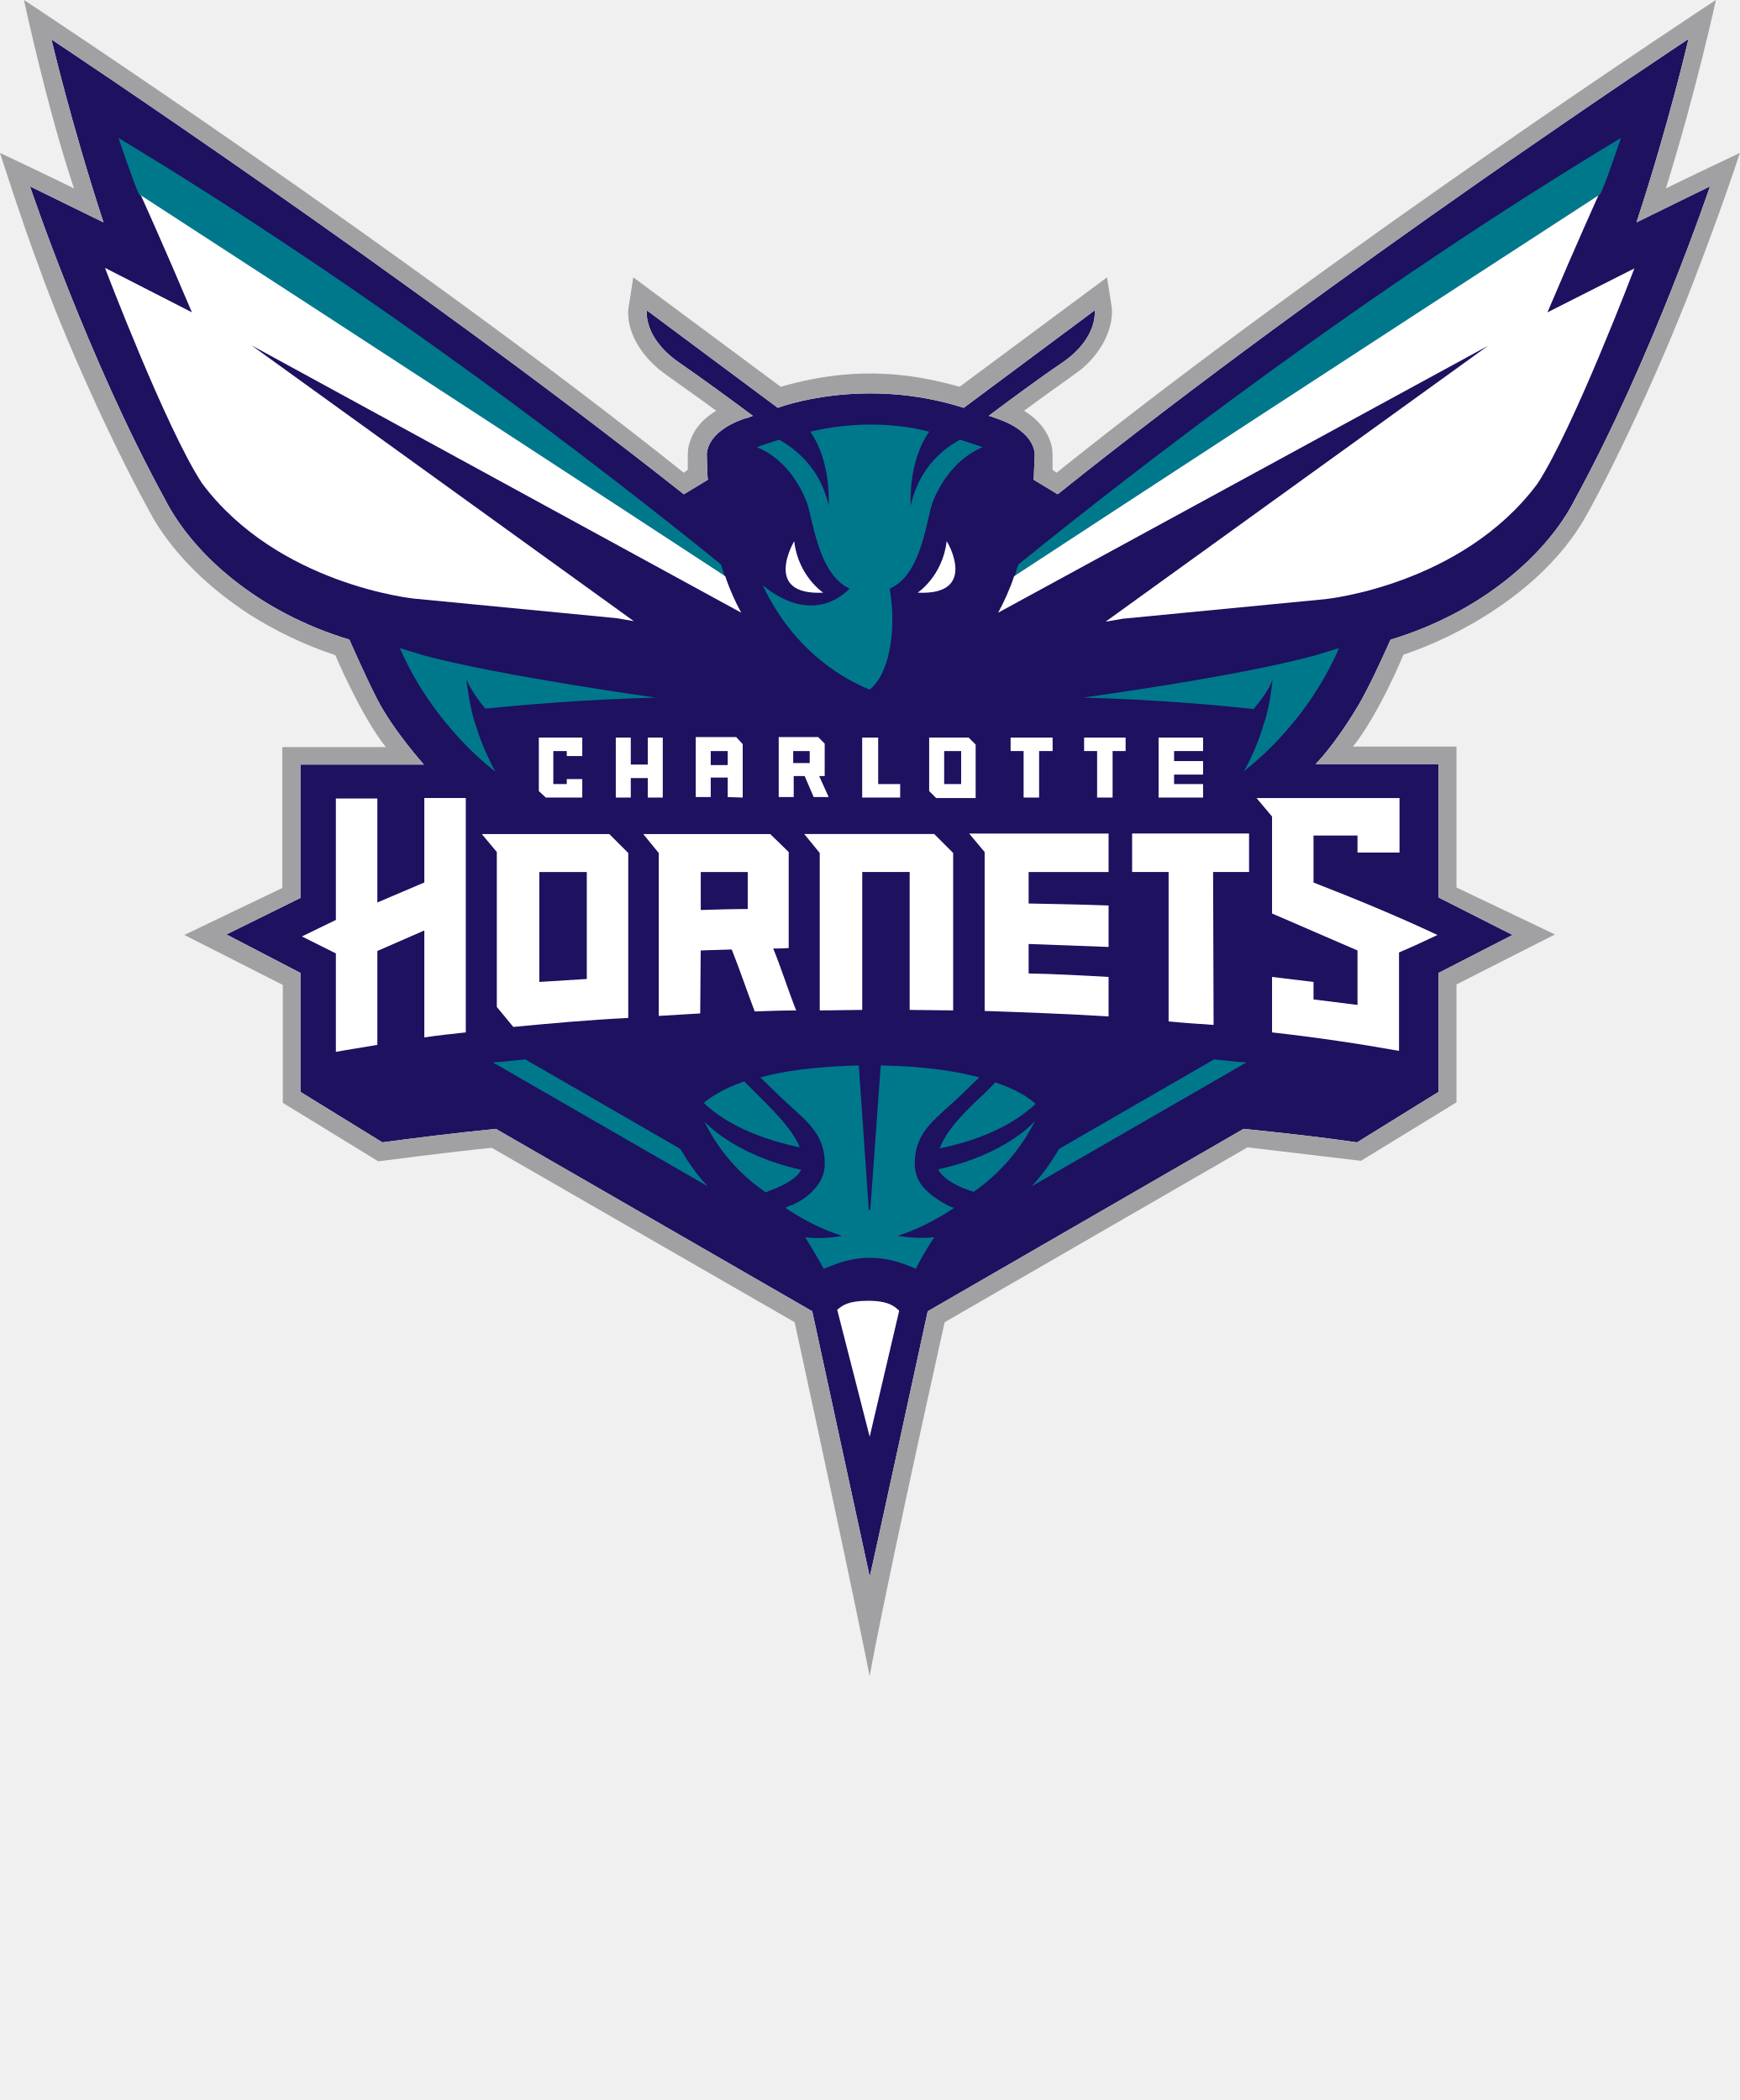
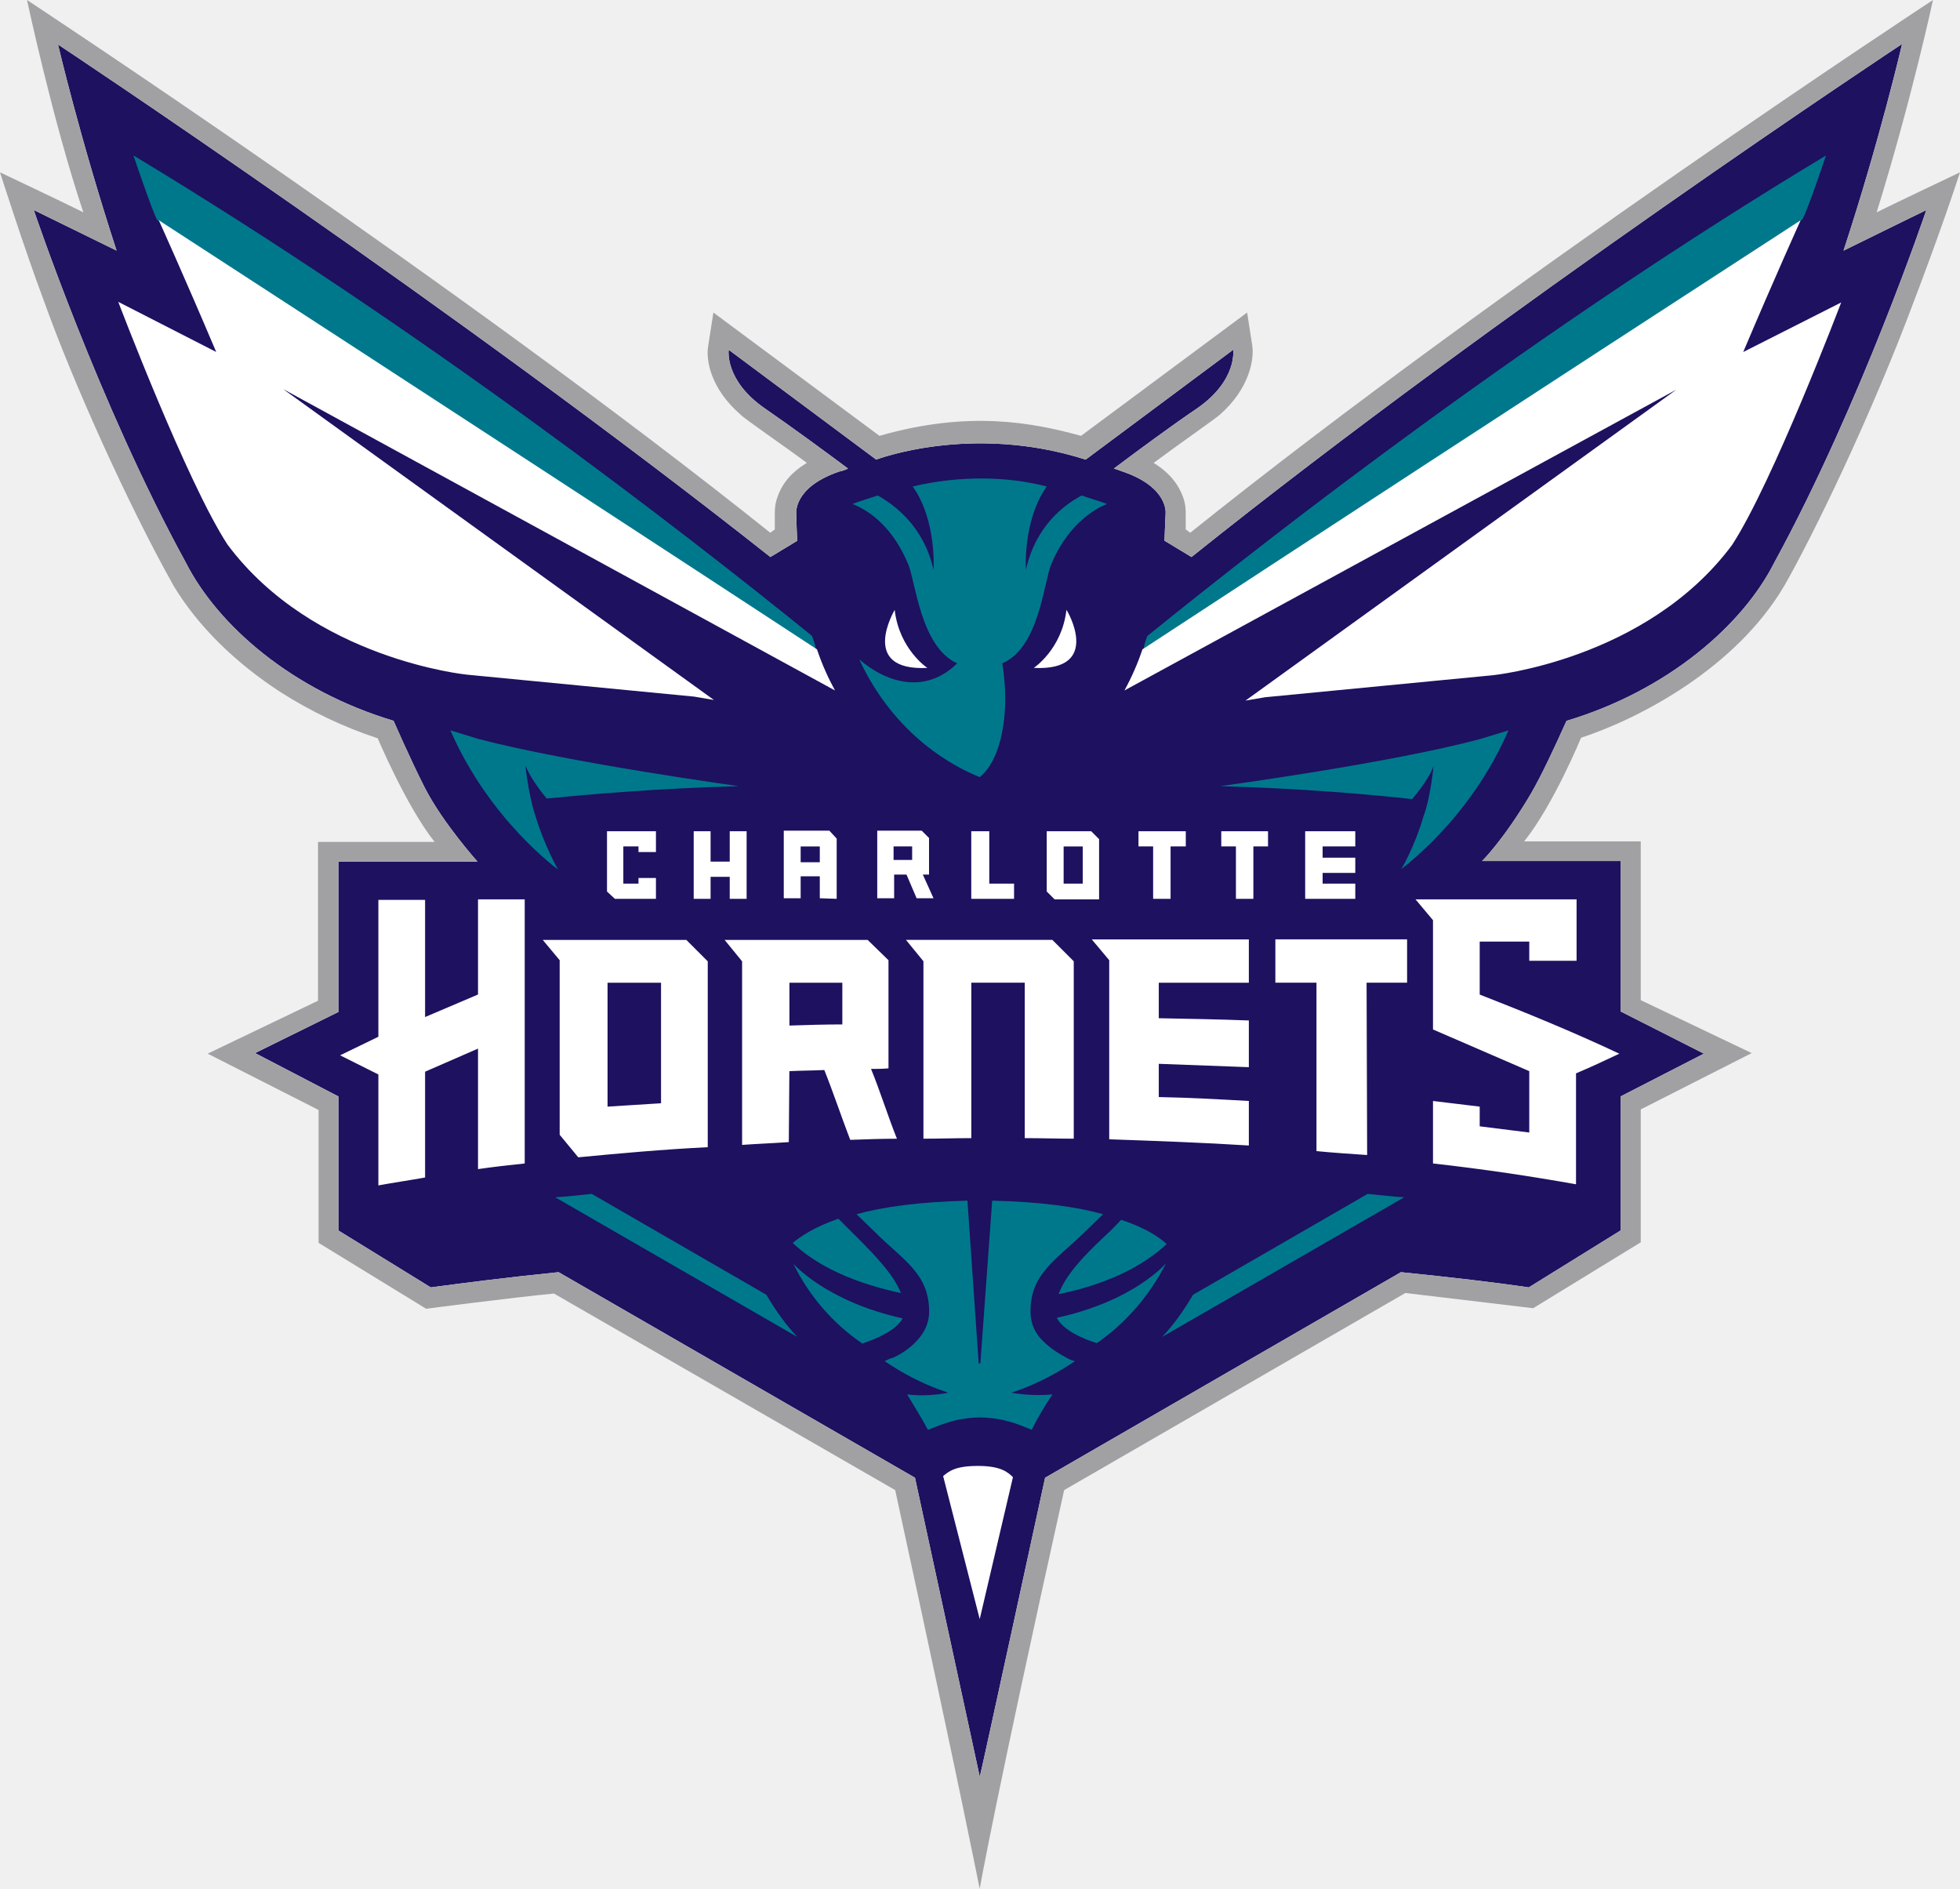
- <svg xmlns="http://www.w3.org/2000/svg" id="Layer" viewBox="0 0 420 507.04">
+ <svg xmlns="http://www.w3.org/2000/svg" id="Layer" viewBox="0 0 420 404.67">
  <defs>
-     <style>
-       .cls-1 {
-         fill: #a1a1a4;
-       }
- 
-       .cls-1, .cls-2, .cls-3, .cls-4 {
-         stroke-width: 0px;
-       }
- 
-       .cls-2 {
-         fill: #fff;
-       }
- 
-       .cls-3 {
-         fill: #1d1160;
-       }
- 
-       .cls-4 {
-         fill: #00788c;
-       }
-     </style>
+     <style>.cls-2,.cls-4{stroke-width:0}.cls-2{fill:#fff}.cls-4{fill:#00788c}</style>
  </defs>
  <g id="Layer_2" data-name="Layer 2">
-     <path class="cls-3" d="m102.32,184.6h-29.8v32.21l-17.86,8.81,17.86,9.29v28.72l19.79,12.19c7.24-.97,16.53-2.17,27.39-3.26l76.37,44.04,13.88,64.07c.12-.12,14-64.07,14-64.07l76.25-44.04c10.74,1.09,20.03,2.17,27.39,3.26l19.67-12.19v-28.72l17.86-9.17-17.86-9.05v-32.21h-29.68s4.58-4.46,10.5-14.48c2.41-4.22,4.83-9.41,7.6-15.56,21.72-6.52,37.76-20.51,44.52-33.9,18.58-34.02,32.58-75.53,32.58-75.53,0,0-7.96,3.86-17.74,8.69,7.84-23.89,12.55-44.28,12.55-44.28,0,0-85.67,56.59-152.27,109.92l-5.79-3.5c0-.6.24-5.43.24-5.79,0,0,.72-5.67-9.29-9.05-.72-.24-1.21-.48-1.81-.6,4.83-3.62,12.31-9.17,17.86-12.91,8.69-6.03,7.72-12.55,7.72-12.55l-31.61,23.53c-24.49-7.84-44.88,0-44.88,0l-31.61-23.53s-.97,6.52,7.72,12.55c5.43,3.74,13.03,9.29,17.86,12.91-.6.24-1.09.48-1.81.6-10.01,3.38-9.29,9.05-9.29,9.05,0,.48.12,5.19.24,5.79l-5.79,3.5C97.97,66.24,12.43,9.53,12.43,9.53c0,0,4.71,20.15,12.55,44.16-10.38-5.07-17.74-8.69-17.74-8.69,0,0,14,41.63,32.58,75.53,6.88,13.51,22.8,27.39,44.52,33.9,0,0,3.62,8.33,6.76,14.48,3.86,7.48,11.22,15.69,11.22,15.69" />
-     <path class="cls-4" d="m245.89,136.22c-.36.84-.72,1.93-.84,2.78,29.92-19.55,82.29-53.69,141.05-91.94,0,0,.12,1.21,5.19-13.75-62.14,37.4-116.91,79.87-145.39,102.92" />
-     <path class="cls-4" d="m173.98,136.22c-28.47-23.05-83.37-65.52-145.39-102.92,5.19,15.2,5.19,13.88,5.19,13.88,58.76,38.13,111,72.27,141.05,91.94-.12-.97-.48-1.93-.84-2.9" />
-     <path class="cls-4" d="m209.94,166.5c-5.07-2.05-17.98-8.45-25.82-25.22,6.39,5.43,14.48,7.24,20.99.84-7.84-3.5-8.93-17.62-10.5-21.24-3.14-7.6-7.96-11.34-11.94-12.91,1.93-.72,3.62-1.21,5.43-1.81,3.62,2.05,9.89,6.64,11.94,15.93,0,0,.72-10.62-4.46-17.86,10.14-2.41,20.39-2.17,28.72,0-5.19,7.36-4.46,17.86-4.46,17.86,2.05-9.29,8.08-13.88,11.94-15.93,1.69.6,3.5,1.09,5.43,1.81-3.86,1.57-8.81,5.43-11.94,12.91-1.57,3.62-2.53,17.86-10.5,21.24,1.81,10.86-.36,20.87-4.83,24.37m-90.37,19.79s-14.72-10.62-23.05-29.8l5.91,1.81c19.18,5.07,55.86,10.14,55.86,10.14-17.74.48-32.58,1.81-41.14,2.65-1.81-2.17-3.74-4.95-4.58-7.12,0,0,.72,6.64,2.17,10.86,1.93,6.39,4.83,11.46,4.83,11.46" />
-     <path class="cls-4" d="m305.02,174.95h0c1.57-4.22,2.17-10.86,2.17-10.86-.72,2.17-2.78,4.95-4.58,7.12-8.57-.97-23.53-2.29-41.14-2.78,0,0,36.68-4.95,55.86-10.14l5.91-1.81c-8.33,19.3-23.05,29.68-23.05,29.8.12,0,3.02-5.07,4.83-11.34" />
-     <path class="cls-4" d="m164.21,277.39l-37.4-21.6c-2.65.24-5.31.6-7.84.72l51.88,29.92c-2.53-2.65-4.71-5.79-6.64-9.05" />
-     <path class="cls-4" d="m255.67,277.39l37.4-21.6c2.65.24,5.31.6,7.84.72l-51.88,29.92c2.53-2.65,4.71-5.79,6.64-9.05" />
-     <path class="cls-4" d="m193.41,282.45c-16.41-3.62-23.41-11.7-23.41-11.7,3.38,6.88,8.45,12.79,14.84,17.13-.12-.12,6.88-2.05,8.57-5.43" />
-     <path class="cls-4" d="m183.27,264.72l-3.62-3.62c-5.19,1.81-8.2,3.86-9.77,5.19,3.62,3.5,10.62,8.08,23.17,10.74-1.57-3.98-5.43-7.96-9.77-12.31" />
-     <path class="cls-4" d="m209.58,303.69c-5.43.12-9.29,2.17-10.74,2.65-1.33-2.53-3.02-5.19-4.46-7.6,4.71.6,8.81-.36,8.81-.36-2.05-.72-7-2.29-13.63-6.76h0c.6-.24,1.09-.6,1.81-.72h0c1.81-.84,3.62-2.05,4.95-3.5,1.69-1.69,2.78-3.86,2.78-6.39,0-8.2-5.55-10.98-11.7-17.13-1.21-1.21-2.53-2.41-3.86-3.74,5.67-1.57,13.51-2.65,23.77-2.9l2.41,34.87h.36l2.53-34.87c10.5.24,18.1,1.33,23.77,2.9-1.33,1.33-2.65,2.53-3.86,3.74-6.27,6.15-11.7,8.93-11.7,17.13,0,2.65,1.09,4.83,2.78,6.39,1.45,1.45,3.14,2.53,4.95,3.5h0c.6.36,1.21.6,1.81.72h0c-6.64,4.46-11.82,6.15-13.63,6.76,0,0,4.1.84,8.81.36-1.57,2.29-3.14,4.95-4.46,7.6-1.33-.48-5.19-2.53-10.74-2.65h-.72Z" />
-     <path class="cls-4" d="m235.04,287.76c6.27-4.34,11.34-10.26,14.84-17.13,0,0-6.76,8.08-23.41,11.7,1.69,3.5,8.57,5.43,8.57,5.43" />
-     <path class="cls-4" d="m226.83,277.27c12.43-2.53,19.43-7.24,23.17-10.74-1.57-1.45-4.58-3.5-9.77-5.19-1.09,1.21-2.29,2.41-3.62,3.62-4.34,4.1-8.2,8.08-9.77,12.31" />
-     <path class="cls-2" d="m198.72,143.1s-6.03-3.98-7-12.43c0,0-7.84,13.15,7,12.43" />
-     <path class="cls-2" d="m221.52,143.1s6.03-3.98,7-12.43c.12,0,7.84,13.15-7,12.43" />
-     <path class="cls-2" d="m217.06,316.48c-1.09-1.09-2.65-2.41-7.48-2.41s-6.15,1.09-7.48,2.17l7.84,30.65,7.12-30.41Z" />
-     <polygon class="cls-2" points="268.58 181.34 268.58 192.57 264.84 192.57 264.84 181.34 261.7 181.34 261.7 178.09 271.72 178.09 271.72 181.34 268.58 181.34" />
-     <polygon class="cls-2" points="250.84 181.34 250.84 192.57 247.1 192.57 247.1 181.34 243.96 181.34 243.96 178.09 254.1 178.09 254.1 181.34 250.84 181.34" />
-     <path class="cls-2" d="m197.75,187.38h1.33v-7.84l-1.57-1.57h-9.53v14.48h3.62v-5.07h2.65l2.17,5.07h3.62l-2.29-5.07Zm-2.29-3.14h-3.98v-2.9h3.98v2.9Z" />
-     <polygon class="cls-2" points="290.42 181.34 290.42 178.09 279.68 178.09 279.68 192.57 290.42 192.57 290.42 189.31 283.42 189.31 283.42 187.02 290.42 187.02 290.42 183.76 283.42 183.76 283.42 181.34 290.42 181.34" />
-     <polygon class="cls-2" points="211.99 189.31 211.99 178.09 208.13 178.09 208.13 192.57 217.3 192.57 217.3 189.31 211.99 189.31" />
-     <path class="cls-2" d="m233.83,178.09h-9.53v12.91l1.69,1.69h9.53v-12.91l-1.69-1.69Zm-1.81,11.22h-4.1v-7.96h4.1v7.96Z" />
-     <path class="cls-2" d="m179.29,192.57v-12.91l-1.57-1.69h-9.77v14.48h3.62v-4.71h4.1v4.71l3.62.12h0Zm-7.72-11.22h4.1v3.38h-4.1v-3.38Z" />
-     <polygon class="cls-2" points="156.37 178.09 156.37 184.6 152.27 184.6 152.27 178.09 148.65 178.09 148.65 192.57 152.27 192.57 152.27 187.86 156.37 187.86 156.37 192.57 159.99 192.57 159.99 178.09 156.37 178.09" />
-     <path class="cls-2" d="m373.55,75.41c7-16.53,12.31-28.23,12.31-28.23-58.76,38.13-111,72.27-141.05,91.94-1.09,3.26-2.41,6.15-3.86,8.81l118.24-64.43-92.3,66.6,4.22-.72,48.74-4.71s32.94-3.26,51.28-27.87c8.69-13.27,23.41-52,23.41-52l-20.99,10.62Z" />
-     <path class="cls-2" d="m91.09,229.61l11.34-4.95v25.82c3.26-.48,6.52-.84,10.01-1.21v-56.59h-10.01c0-.12,0,20.39,0,20.39l-11.34,4.83v-25.1h-10.01v29.32l-8.2,3.98,8.2,4.1v23.77c3.26-.6,6.64-1.09,10.01-1.69v-22.68Z" />
-     <path class="cls-2" d="m169.16,229.49c2.41-.12,4.95-.12,7.48-.24,1.93,4.83,3.74,10.26,5.55,14.96,3.38-.12,6.64-.24,10.01-.24-1.93-4.83-3.62-10.26-5.55-14.96,1.21,0,2.53,0,3.74-.12v-23.17l-4.46-4.34h-30.65l3.74,4.58v39.33c3.38-.24,6.64-.36,10.01-.6l.12-15.2h0Zm0-18.94h11.34v8.93c-3.74,0-7.6.12-11.34.24v-9.17Z" />
-     <path class="cls-2" d="m208.13,210.54h11.46v33.3c3.5,0,7,.12,10.5.12v-38.01l-4.58-4.58h-31.37l3.74,4.58v38.01c3.5,0,6.76-.12,10.26-.12v-33.3h0Z" />
-     <path class="cls-2" d="m267.61,235.88c-6.39-.36-12.91-.72-19.3-.84v-7.12c6.39.24,12.91.48,19.3.72v-10.01c-6.39-.24-12.91-.36-19.3-.48v-7.6h19.3v-9.29h-33.66l3.74,4.46v38.37c10.26.36,20.27.72,29.92,1.33v-9.53h0Z" />
-     <path class="cls-2" d="m292.83,210.54h8.69v-9.29h-28.23v9.29h8.81v36.08c3.62.36,7.36.6,10.86.84l-.12-36.92h0Z" />
-     <path class="cls-2" d="m151.66,205.96l-4.58-4.58h-30.77l3.62,4.34v37.4l3.98,4.83c8.81-.84,18.1-1.69,27.75-2.17v-39.82Zm-10.01,30.41c-3.86.24-7.72.48-11.46.72v-26.54h11.46v25.82Z" />
-     <path class="cls-2" d="m337.71,229.97c3.14-1.33,6.27-2.78,9.29-4.22-10.01-4.71-20.03-8.81-29.92-12.67v-11.34h10.62v4.1h10.14v-13.15h-34.51l3.74,4.46v23.41l20.63,8.93v13.15s-4.83-.6-10.62-1.33v-4.22l-10.01-1.21v13.39c10.86,1.21,21.24,2.78,30.65,4.46,0-7.36,0-18.58,0-23.77" />
-     <polygon class="cls-2" points="136.82 188.1 136.82 189.31 133.57 189.31 133.57 181.34 136.82 181.34 136.82 182.55 140.56 182.55 140.56 178.09 130.07 178.09 130.07 191 131.76 192.57 140.56 192.57 140.56 188.1 136.82 188.1" />
-     <path class="cls-2" d="m46.33,75.41c-7-16.53-12.31-28.23-12.31-28.23,58.76,38.13,111,72.27,141.05,91.94,1.09,3.26,2.41,6.15,3.86,8.81L60.69,83.37l92.3,66.6-4.22-.72-48.74-4.71s-32.94-3.26-51.28-27.87c-8.69-13.27-23.41-52-23.41-52l20.99,10.74Z" />
-     <path class="cls-1" d="m410.35,63.95c-9.29,24.98-21.84,50.8-27.99,61.53-10.5,17.86-31.37,28.6-43.56,32.58,0,0-5.91,14.36-12.19,22.2h24.98v34.02l23.77,11.34-23.77,12.07v28.47l-23.05,14.12s-18.34-2.17-27.39-3.26l-73.12,42.23c-14.72,66.24-18.1,85.42-18.1,85.42,0,0-3.5-18.1-18.1-85.42l-73.12-42.11c-8.93.84-27.39,3.26-27.39,3.26l-23.05-14.12v-28.47l-23.77-12.07,23.65-11.34v-34.02h24.98c-6.03-7.6-12.19-22.2-12.19-22.2-7.36-2.41-14.36-5.79-20.63-9.77-9.89-6.39-17.86-14.24-23.05-22.8-9.89-17.62-21.72-43.92-27.99-61.53C5.19,53.21,0,36.92,0,36.92c0,0,13.51,6.39,17.86,8.57C11.34,26.06,5.79,0,5.79,0,5.79,0,99.3,61.53,165.06,114.14l.97-.72v-3.38c0-.72,0-2.05.6-3.62.72-2.17,2.41-4.95,6.27-7.24-4.83-3.62-13.51-9.53-14.24-10.38-6.39-5.55-7.48-11.7-6.88-14.84l1.09-7,35.59,26.42c19.3-5.55,33.06-2.78,43.19,0l35.59-26.42,1.09,7c.48,3.02-.6,9.29-6.88,14.84-.72.72-9.41,6.76-14.24,10.38,3.74,2.29,5.43,4.95,6.27,7.24.6,1.57.6,2.9.6,3.62v3.38l.97.72C322.15,60.33,414.21,0,414.21,0c0,0-4.58,21.36-12.07,45.49,3.62-1.81,17.86-8.57,17.86-8.57-4.22,12.91-9.65,27.03-9.65,27.03M102.32,184.6h-29.8v32.21l-17.86,8.81,17.86,9.29v28.72l19.79,12.19c7.24-.97,16.53-2.17,27.39-3.26l76.37,44.04,13.88,64.07c.12-.12,14-64.07,14-64.07l76.25-44.04c10.74,1.09,20.03,2.17,27.39,3.26l19.67-12.19v-28.72l17.86-9.17-17.86-9.05v-32.21h-29.68s4.58-4.46,10.5-14.48c2.41-4.22,4.83-9.41,7.6-15.56,21.72-6.52,37.76-20.51,44.52-33.9,18.58-34.02,32.58-75.53,32.58-75.53,0,0-7.96,3.86-17.74,8.69,7.84-23.89,12.55-44.28,12.55-44.28,0,0-85.67,56.59-152.27,109.92l-5.79-3.5c0-.6.24-5.43.24-5.79,0,0,.72-5.67-9.29-9.05-.72-.24-1.21-.48-1.81-.6,4.83-3.62,12.31-9.17,17.86-12.91,8.69-6.03,7.72-12.55,7.72-12.55l-31.61,23.53c-24.49-7.84-44.88,0-44.88,0l-31.61-23.53s-.97,6.52,7.72,12.55c5.43,3.74,13.03,9.29,17.86,12.91-.6.24-1.09.48-1.81.6-10.01,3.38-9.29,9.05-9.29,9.05,0,.48.12,5.19.24,5.79l-5.79,3.5C97.97,66.24,12.43,9.53,12.43,9.53c0,0,4.71,20.15,12.55,44.16-10.38-5.07-17.74-8.69-17.74-8.69,0,0,14,41.63,32.58,75.53,6.88,13.51,22.8,27.39,44.52,33.9,0,0,3.62,8.33,6.76,14.48,3.86,7.48,11.22,15.69,11.22,15.69" />
+     <path d="M102.32 184.6h-29.8v32.21l-17.86 8.81 17.86 9.29v28.72l19.79 12.19c7.24-.97 16.53-2.17 27.39-3.26l76.37 44.04 13.88 64.07c.12-.12 14-64.07 14-64.07l76.25-44.04c10.74 1.09 20.03 2.17 27.39 3.26l19.67-12.19v-28.72l17.86-9.17-17.86-9.05v-32.21h-29.68s4.58-4.46 10.5-14.48c2.41-4.22 4.83-9.41 7.6-15.56 21.72-6.52 37.76-20.51 44.52-33.9 18.58-34.02 32.58-75.53 32.58-75.53s-7.96 3.86-17.74 8.69c7.84-23.89 12.55-44.28 12.55-44.28s-85.67 56.59-152.27 109.92l-5.79-3.5c0-.6.24-5.43.24-5.79 0 0 .72-5.67-9.29-9.05-.72-.24-1.21-.48-1.81-.6 4.83-3.62 12.31-9.17 17.86-12.91 8.69-6.03 7.72-12.55 7.72-12.55l-31.61 23.53c-24.49-7.84-44.88 0-44.88 0l-31.61-23.53s-.97 6.52 7.72 12.55c5.43 3.74 13.03 9.29 17.86 12.91-.6.24-1.09.48-1.81.6-10.01 3.38-9.29 9.05-9.29 9.05 0 .48.12 5.19.24 5.79l-5.79 3.5C97.97 66.24 12.43 9.53 12.43 9.53s4.71 20.15 12.55 44.16C14.6 48.62 7.24 45 7.24 45s14 41.63 32.58 75.53c6.88 13.51 22.8 27.39 44.52 33.9 0 0 3.62 8.33 6.76 14.48 3.86 7.48 11.22 15.69 11.22 15.69" style="stroke-width:0;fill:#1d1160" />
+     <path d="M245.89 136.22c-.36.84-.72 1.93-.84 2.78 29.92-19.55 82.29-53.69 141.05-91.94 0 0 .12 1.21 5.19-13.75-62.14 37.4-116.91 79.87-145.39 102.92M173.98 136.22C145.51 113.17 90.61 70.7 28.59 33.3c5.19 15.2 5.19 13.88 5.19 13.88 58.76 38.13 111 72.27 141.05 91.94-.12-.97-.48-1.93-.84-2.9M209.94 166.5c-5.07-2.05-17.98-8.45-25.82-25.22 6.39 5.43 14.48 7.24 20.99.84-7.84-3.5-8.93-17.62-10.5-21.24-3.14-7.6-7.96-11.34-11.94-12.91 1.93-.72 3.62-1.21 5.43-1.81 3.62 2.05 9.89 6.64 11.94 15.93 0 0 .72-10.62-4.46-17.86 10.14-2.41 20.39-2.17 28.72 0-5.19 7.36-4.46 17.86-4.46 17.86 2.05-9.29 8.08-13.88 11.94-15.93 1.69.6 3.5 1.09 5.43 1.81-3.86 1.57-8.81 5.43-11.94 12.91-1.57 3.62-2.53 17.86-10.5 21.24 1.81 10.86-.36 20.87-4.83 24.37m-90.37 19.79s-14.72-10.62-23.05-29.8l5.91 1.81c19.18 5.07 55.86 10.14 55.86 10.14-17.74.48-32.58 1.81-41.14 2.65-1.81-2.17-3.74-4.95-4.58-7.12 0 0 .72 6.64 2.17 10.86 1.93 6.39 4.83 11.46 4.83 11.46M305.02 174.95c1.57-4.22 2.17-10.86 2.17-10.86-.72 2.17-2.78 4.95-4.58 7.12-8.57-.97-23.53-2.29-41.14-2.78 0 0 36.68-4.95 55.86-10.14l5.91-1.81c-8.33 19.3-23.05 29.68-23.05 29.8.12 0 3.02-5.07 4.83-11.34M164.21 277.39l-37.4-21.6c-2.65.24-5.31.6-7.84.72l51.88 29.92c-2.53-2.65-4.71-5.79-6.64-9.05M255.67 277.39l37.4-21.6c2.65.24 5.31.6 7.84.72l-51.88 29.92c2.53-2.65 4.71-5.79 6.64-9.05M193.41 282.45C177 278.83 170 270.75 170 270.75c3.38 6.88 8.45 12.79 14.84 17.13-.12-.12 6.88-2.05 8.57-5.43M183.27 264.72l-3.62-3.62c-5.19 1.81-8.2 3.86-9.77 5.19 3.62 3.5 10.62 8.08 23.17 10.74-1.57-3.98-5.43-7.96-9.77-12.31" class="cls-4" />
+     <path d="M209.58 303.69c-5.43.12-9.29 2.17-10.74 2.65-1.33-2.53-3.02-5.19-4.46-7.6 4.71.6 8.81-.36 8.81-.36-2.05-.72-7-2.29-13.63-6.76.6-.24 1.09-.6 1.81-.72 1.81-.84 3.62-2.05 4.95-3.5 1.69-1.69 2.78-3.86 2.78-6.39 0-8.2-5.55-10.98-11.7-17.13-1.21-1.21-2.53-2.41-3.86-3.74 5.67-1.57 13.51-2.65 23.77-2.9l2.41 34.87h.36l2.53-34.87c10.5.24 18.1 1.33 23.77 2.9-1.33 1.33-2.65 2.53-3.86 3.74-6.27 6.15-11.7 8.93-11.7 17.13 0 2.65 1.09 4.83 2.78 6.39 1.45 1.45 3.14 2.53 4.95 3.5.6.36 1.21.6 1.81.72-6.64 4.46-11.82 6.15-13.63 6.76 0 0 4.1.84 8.81.36a65 65 0 0 0-4.46 7.6c-1.33-.48-5.19-2.53-10.74-2.65h-.72Z" class="cls-4" />
+     <path d="M235.04 287.76c6.27-4.34 11.34-10.26 14.84-17.13 0 0-6.76 8.08-23.41 11.7 1.69 3.5 8.57 5.43 8.57 5.43M226.83 277.27c12.43-2.53 19.43-7.24 23.17-10.74-1.57-1.45-4.58-3.5-9.77-5.19a52 52 0 0 1-3.62 3.62c-4.34 4.1-8.2 8.08-9.77 12.31" class="cls-4" />
+     <path d="M198.72 143.1s-6.03-3.98-7-12.43c0 0-7.84 13.15 7 12.43M221.52 143.1s6.03-3.98 7-12.43c.12 0 7.84 13.15-7 12.43M217.06 316.48c-1.09-1.09-2.65-2.41-7.48-2.41s-6.15 1.09-7.48 2.17l7.84 30.65zM268.58 181.34v11.23h-3.74v-11.23h-3.14v-3.25h10.02v3.25zM250.84 181.34v11.23h-3.74v-11.23h-3.14v-3.25h10.14v3.25zM197.75 187.38h1.33v-7.84l-1.57-1.57h-9.53v14.48h3.62v-5.07h2.65l2.17 5.07h3.62zm-2.29-3.14h-3.98v-2.9h3.98zM290.42 181.34v-3.25h-10.74v14.48h10.74v-3.26h-7v-2.29h7v-3.26h-7v-2.42zM211.99 189.31v-11.22h-3.86v14.48h9.17v-3.26zM233.83 178.09h-9.53V191l1.69 1.69h9.53v-12.91zm-1.81 11.22h-4.1v-7.96h4.1zM179.29 192.57v-12.91l-1.57-1.69h-9.77v14.48h3.62v-4.71h4.1v4.71zm-7.72-11.22h4.1v3.38h-4.1zM156.37 178.09v6.51h-4.1v-6.51h-3.62v14.48h3.62v-4.71h4.1v4.71h3.62v-14.48zM373.55 75.41c7-16.53 12.31-28.23 12.31-28.23-58.76 38.13-111 72.27-141.05 91.94a54 54 0 0 1-3.86 8.81L359.19 83.5l-92.3 66.6 4.22-.72 48.74-4.71s32.94-3.26 51.28-27.87c8.69-13.27 23.41-52 23.41-52l-20.99 10.62ZM91.09 229.61l11.34-4.95v25.82c3.26-.48 6.52-.84 10.01-1.21v-56.59h-10.01v20.39l-11.34 4.83v-25.1H81.08v29.32l-8.2 3.98 8.2 4.1v23.77c3.26-.6 6.64-1.09 10.01-1.69V229.6ZM169.16 229.49c2.41-.12 4.95-.12 7.48-.24 1.93 4.83 3.74 10.26 5.55 14.96 3.38-.12 6.64-.24 10.01-.24-1.93-4.83-3.62-10.26-5.55-14.96 1.21 0 2.53 0 3.74-.12v-23.17l-4.46-4.34h-30.65l3.74 4.58v39.33c3.38-.24 6.64-.36 10.01-.6l.12-15.2Zm0-18.94h11.34v8.93c-3.74 0-7.6.12-11.34.24zM208.13 210.54h11.46v33.3c3.5 0 7 .12 10.5.12v-38.01l-4.58-4.58h-31.37l3.74 4.58v38.01c3.5 0 6.76-.12 10.26-.12v-33.3ZM267.61 235.88c-6.39-.36-12.91-.72-19.3-.84v-7.12c6.39.24 12.91.48 19.3.72v-10.01c-6.39-.24-12.91-.36-19.3-.48v-7.6h19.3v-9.29h-33.66l3.74 4.46v38.37c10.26.36 20.27.72 29.92 1.33v-9.53ZM292.83 210.54h8.69v-9.29h-28.23v9.29h8.81v36.08c3.62.36 7.36.6 10.86.84l-.12-36.92ZM151.66 205.96l-4.58-4.58h-30.77l3.62 4.34v37.4l3.98 4.83c8.81-.84 18.1-1.69 27.75-2.17zm-10.01 30.41c-3.86.24-7.72.48-11.46.72v-26.54h11.46zM337.71 229.97c3.14-1.33 6.27-2.78 9.29-4.22-10.01-4.71-20.03-8.81-29.92-12.67v-11.34h10.62v4.1h10.14v-13.15h-34.51l3.74 4.46v23.41l20.63 8.93v13.15s-4.83-.6-10.62-1.33v-4.22l-10.01-1.21v13.39c10.86 1.21 21.24 2.78 30.65 4.46v-23.77M136.82 188.1v1.21h-3.25v-7.97h3.25v1.21h3.74v-4.46h-10.49V191l1.69 1.57h8.8v-4.47zM46.33 75.41c-7-16.53-12.31-28.23-12.31-28.23 58.76 38.13 111 72.27 141.05 91.94 1.09 3.26 2.41 6.15 3.86 8.81L60.69 83.37l92.3 66.6-4.22-.72-48.74-4.71s-32.94-3.26-51.28-27.87c-8.69-13.27-23.41-52-23.41-52z" class="cls-2" />
+     <path d="M410.35 63.95c-9.29 24.98-21.84 50.8-27.99 61.53-10.5 17.86-31.37 28.6-43.56 32.58 0 0-5.91 14.36-12.19 22.2h24.98v34.02l23.77 11.34-23.77 12.07v28.47l-23.05 14.12s-18.34-2.17-27.39-3.26l-73.12 42.23c-14.72 66.24-18.1 85.42-18.1 85.42s-3.5-18.1-18.1-85.42l-73.12-42.11c-8.93.84-27.39 3.26-27.39 3.26l-23.05-14.12v-28.47L44.5 225.74l23.65-11.34v-34.02h24.98c-6.03-7.6-12.19-22.2-12.19-22.2-7.36-2.41-14.36-5.79-20.63-9.77-9.89-6.39-17.86-14.24-23.05-22.8-9.89-17.62-21.72-43.92-27.99-61.53C5.19 53.21 0 36.92 0 36.92s13.51 6.39 17.86 8.57C11.34 26.06 5.79 0 5.79 0S99.3 61.53 165.06 114.14l.97-.72v-3.38c0-.72 0-2.05.6-3.62.72-2.17 2.41-4.95 6.27-7.24-4.83-3.62-13.51-9.53-14.24-10.38-6.39-5.55-7.48-11.7-6.88-14.84l1.09-7 35.59 26.42c19.3-5.55 33.06-2.78 43.19 0l35.59-26.42 1.09 7c.48 3.02-.6 9.29-6.88 14.84-.72.72-9.41 6.76-14.24 10.38 3.74 2.29 5.43 4.95 6.27 7.24.6 1.57.6 2.9.6 3.62v3.38l.97.72C322.15 60.33 414.21 0 414.21 0s-4.58 21.36-12.07 45.49c3.62-1.81 17.86-8.57 17.86-8.57-4.22 12.91-9.65 27.03-9.65 27.03M102.32 184.6h-29.8v32.21l-17.86 8.81 17.86 9.29v28.72l19.79 12.19c7.24-.97 16.53-2.17 27.39-3.26l76.37 44.04 13.88 64.07c.12-.12 14-64.07 14-64.07l76.25-44.04c10.74 1.09 20.03 2.17 27.39 3.26l19.67-12.19v-28.72l17.86-9.17-17.86-9.05v-32.21h-29.68s4.58-4.46 10.5-14.48c2.41-4.22 4.83-9.41 7.6-15.56 21.72-6.52 37.76-20.51 44.52-33.9 18.58-34.02 32.58-75.53 32.58-75.53s-7.96 3.86-17.74 8.69c7.84-23.89 12.55-44.28 12.55-44.28s-85.67 56.59-152.27 109.92l-5.79-3.5c0-.6.24-5.43.24-5.79 0 0 .72-5.67-9.29-9.05-.72-.24-1.21-.48-1.81-.6 4.83-3.62 12.31-9.17 17.86-12.91 8.69-6.03 7.72-12.55 7.72-12.55l-31.61 23.53c-24.49-7.84-44.88 0-44.88 0l-31.61-23.53s-.97 6.52 7.72 12.55c5.43 3.74 13.03 9.29 17.86 12.91-.6.24-1.09.48-1.81.6-10.01 3.38-9.29 9.05-9.29 9.05 0 .48.12 5.19.24 5.79l-5.79 3.5C97.97 66.24 12.43 9.53 12.43 9.53s4.71 20.15 12.55 44.16C14.6 48.62 7.24 45 7.24 45s14 41.63 32.58 75.53c6.88 13.51 22.8 27.39 44.52 33.9 0 0 3.62 8.33 6.76 14.48 3.86 7.48 11.22 15.69 11.22 15.69" style="fill:#a1a1a4;stroke-width:0" />
  </g>
</svg>
